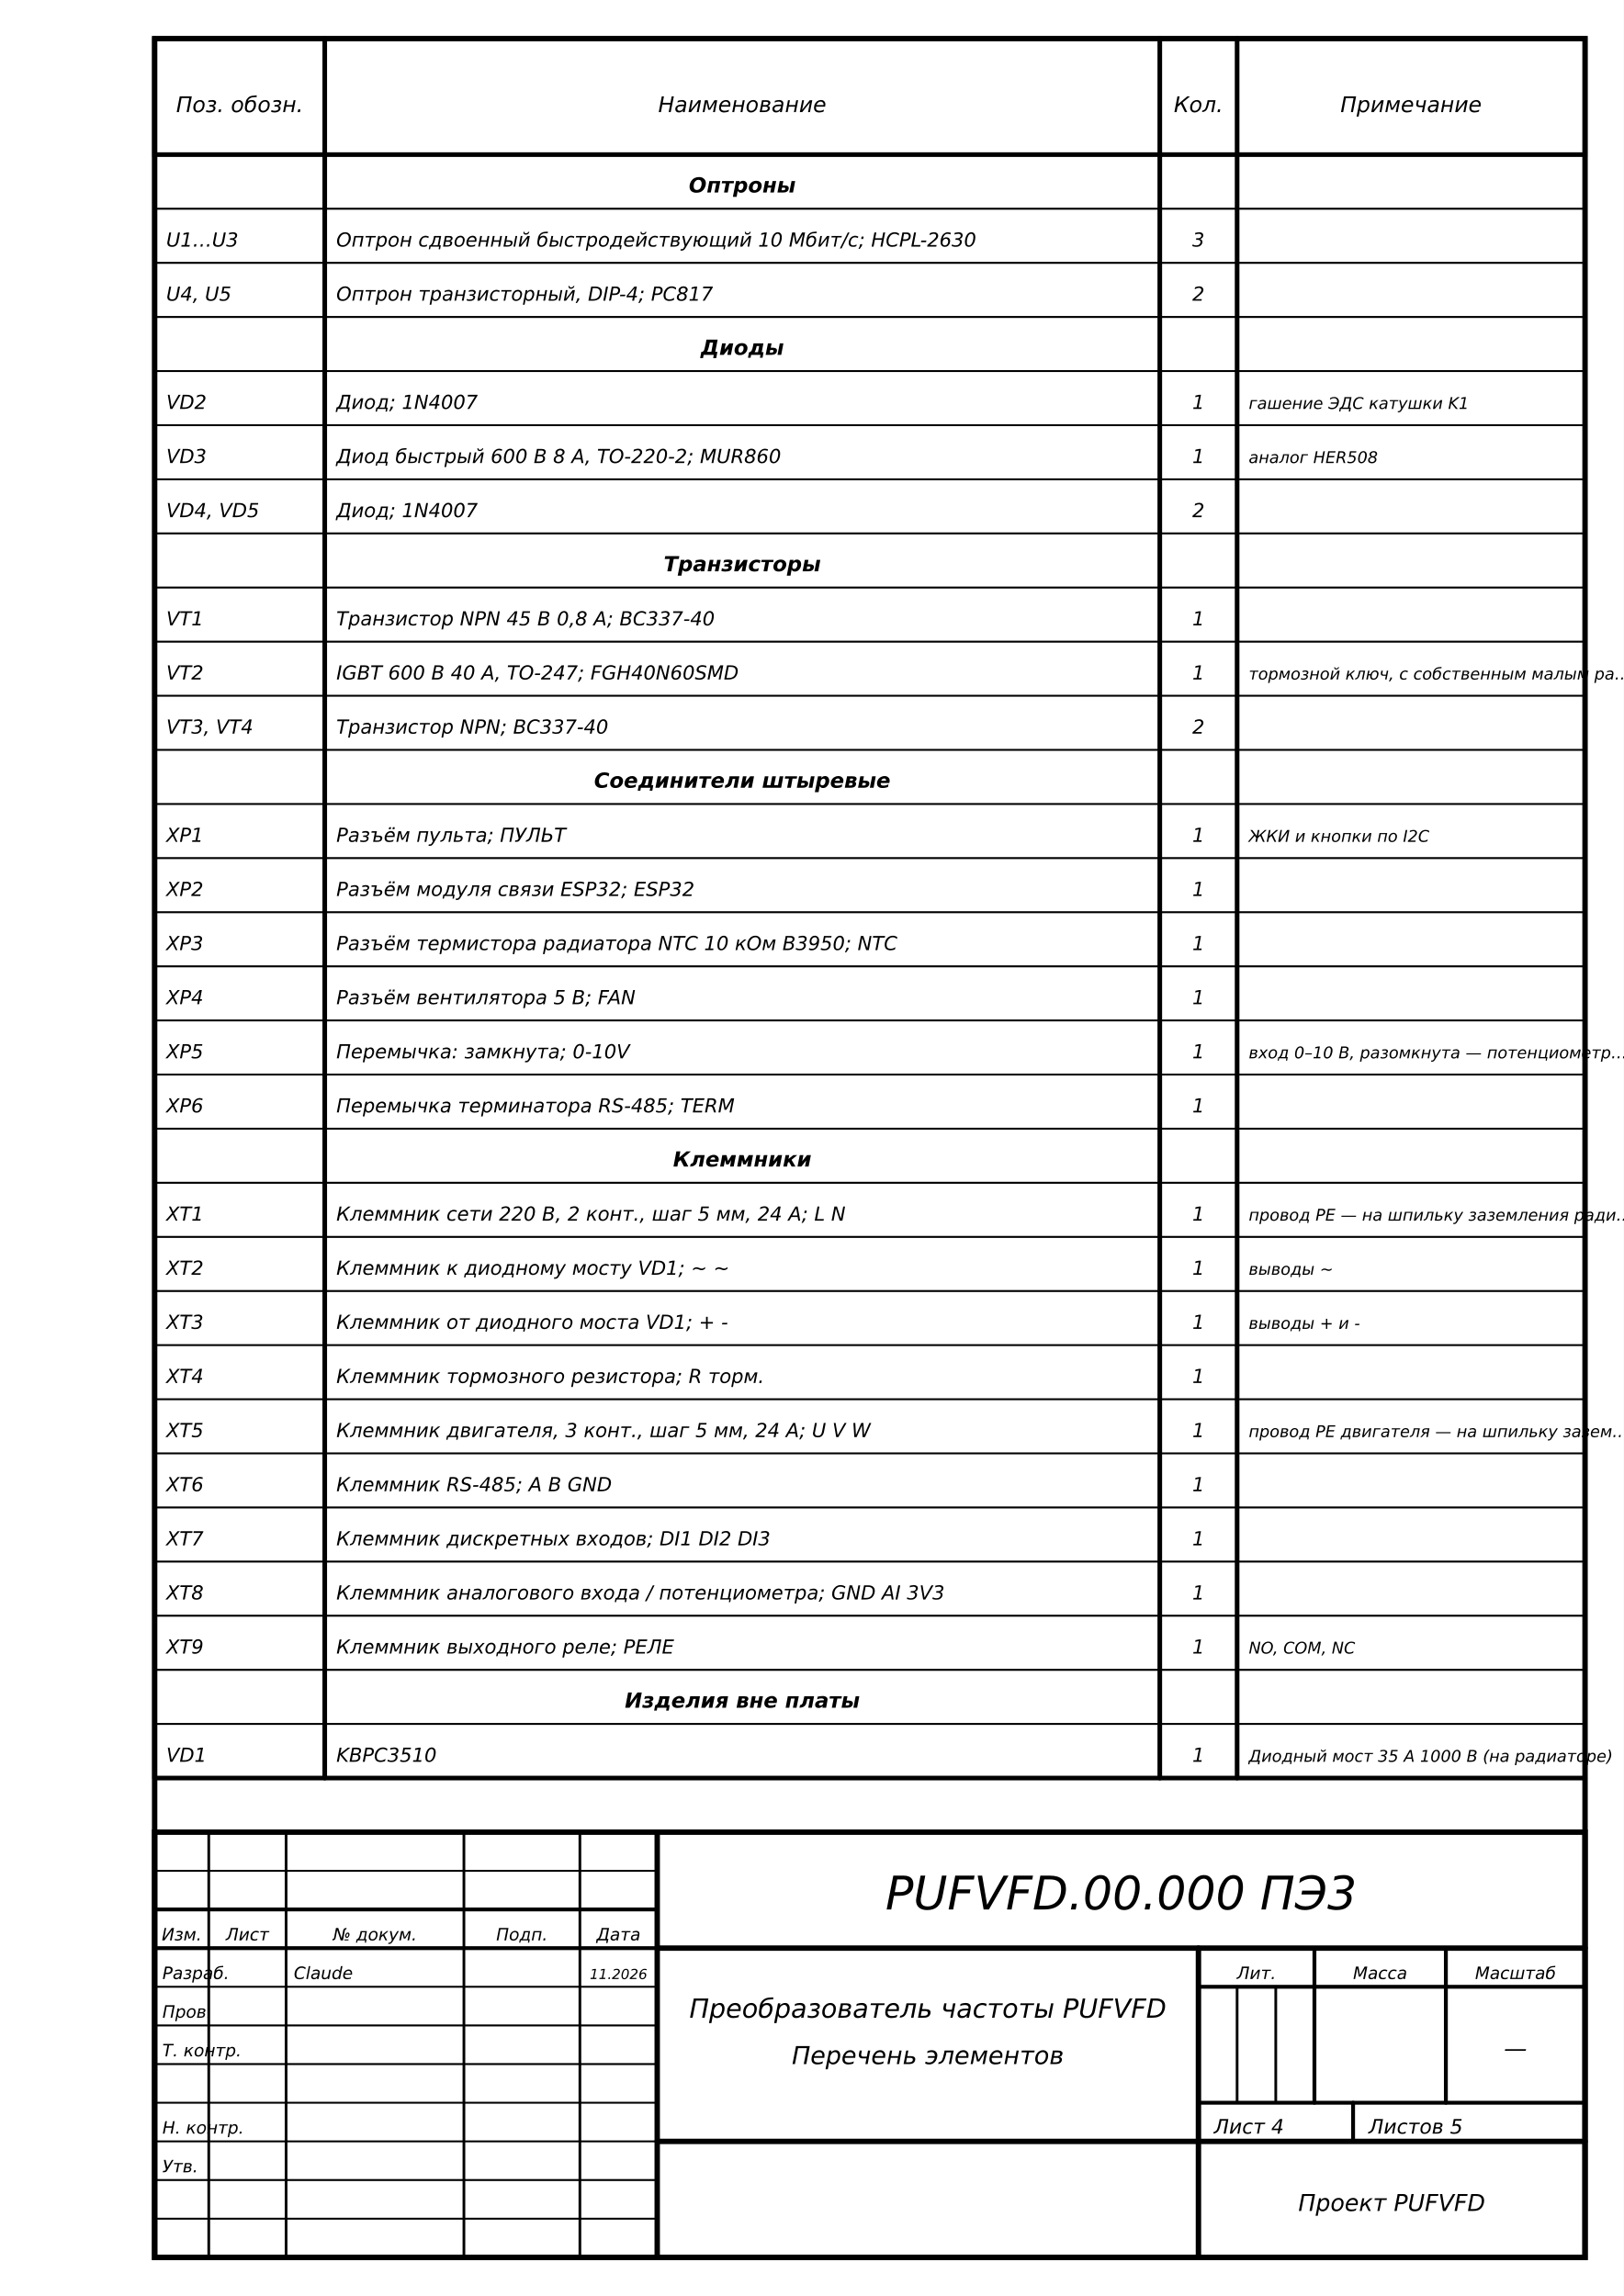
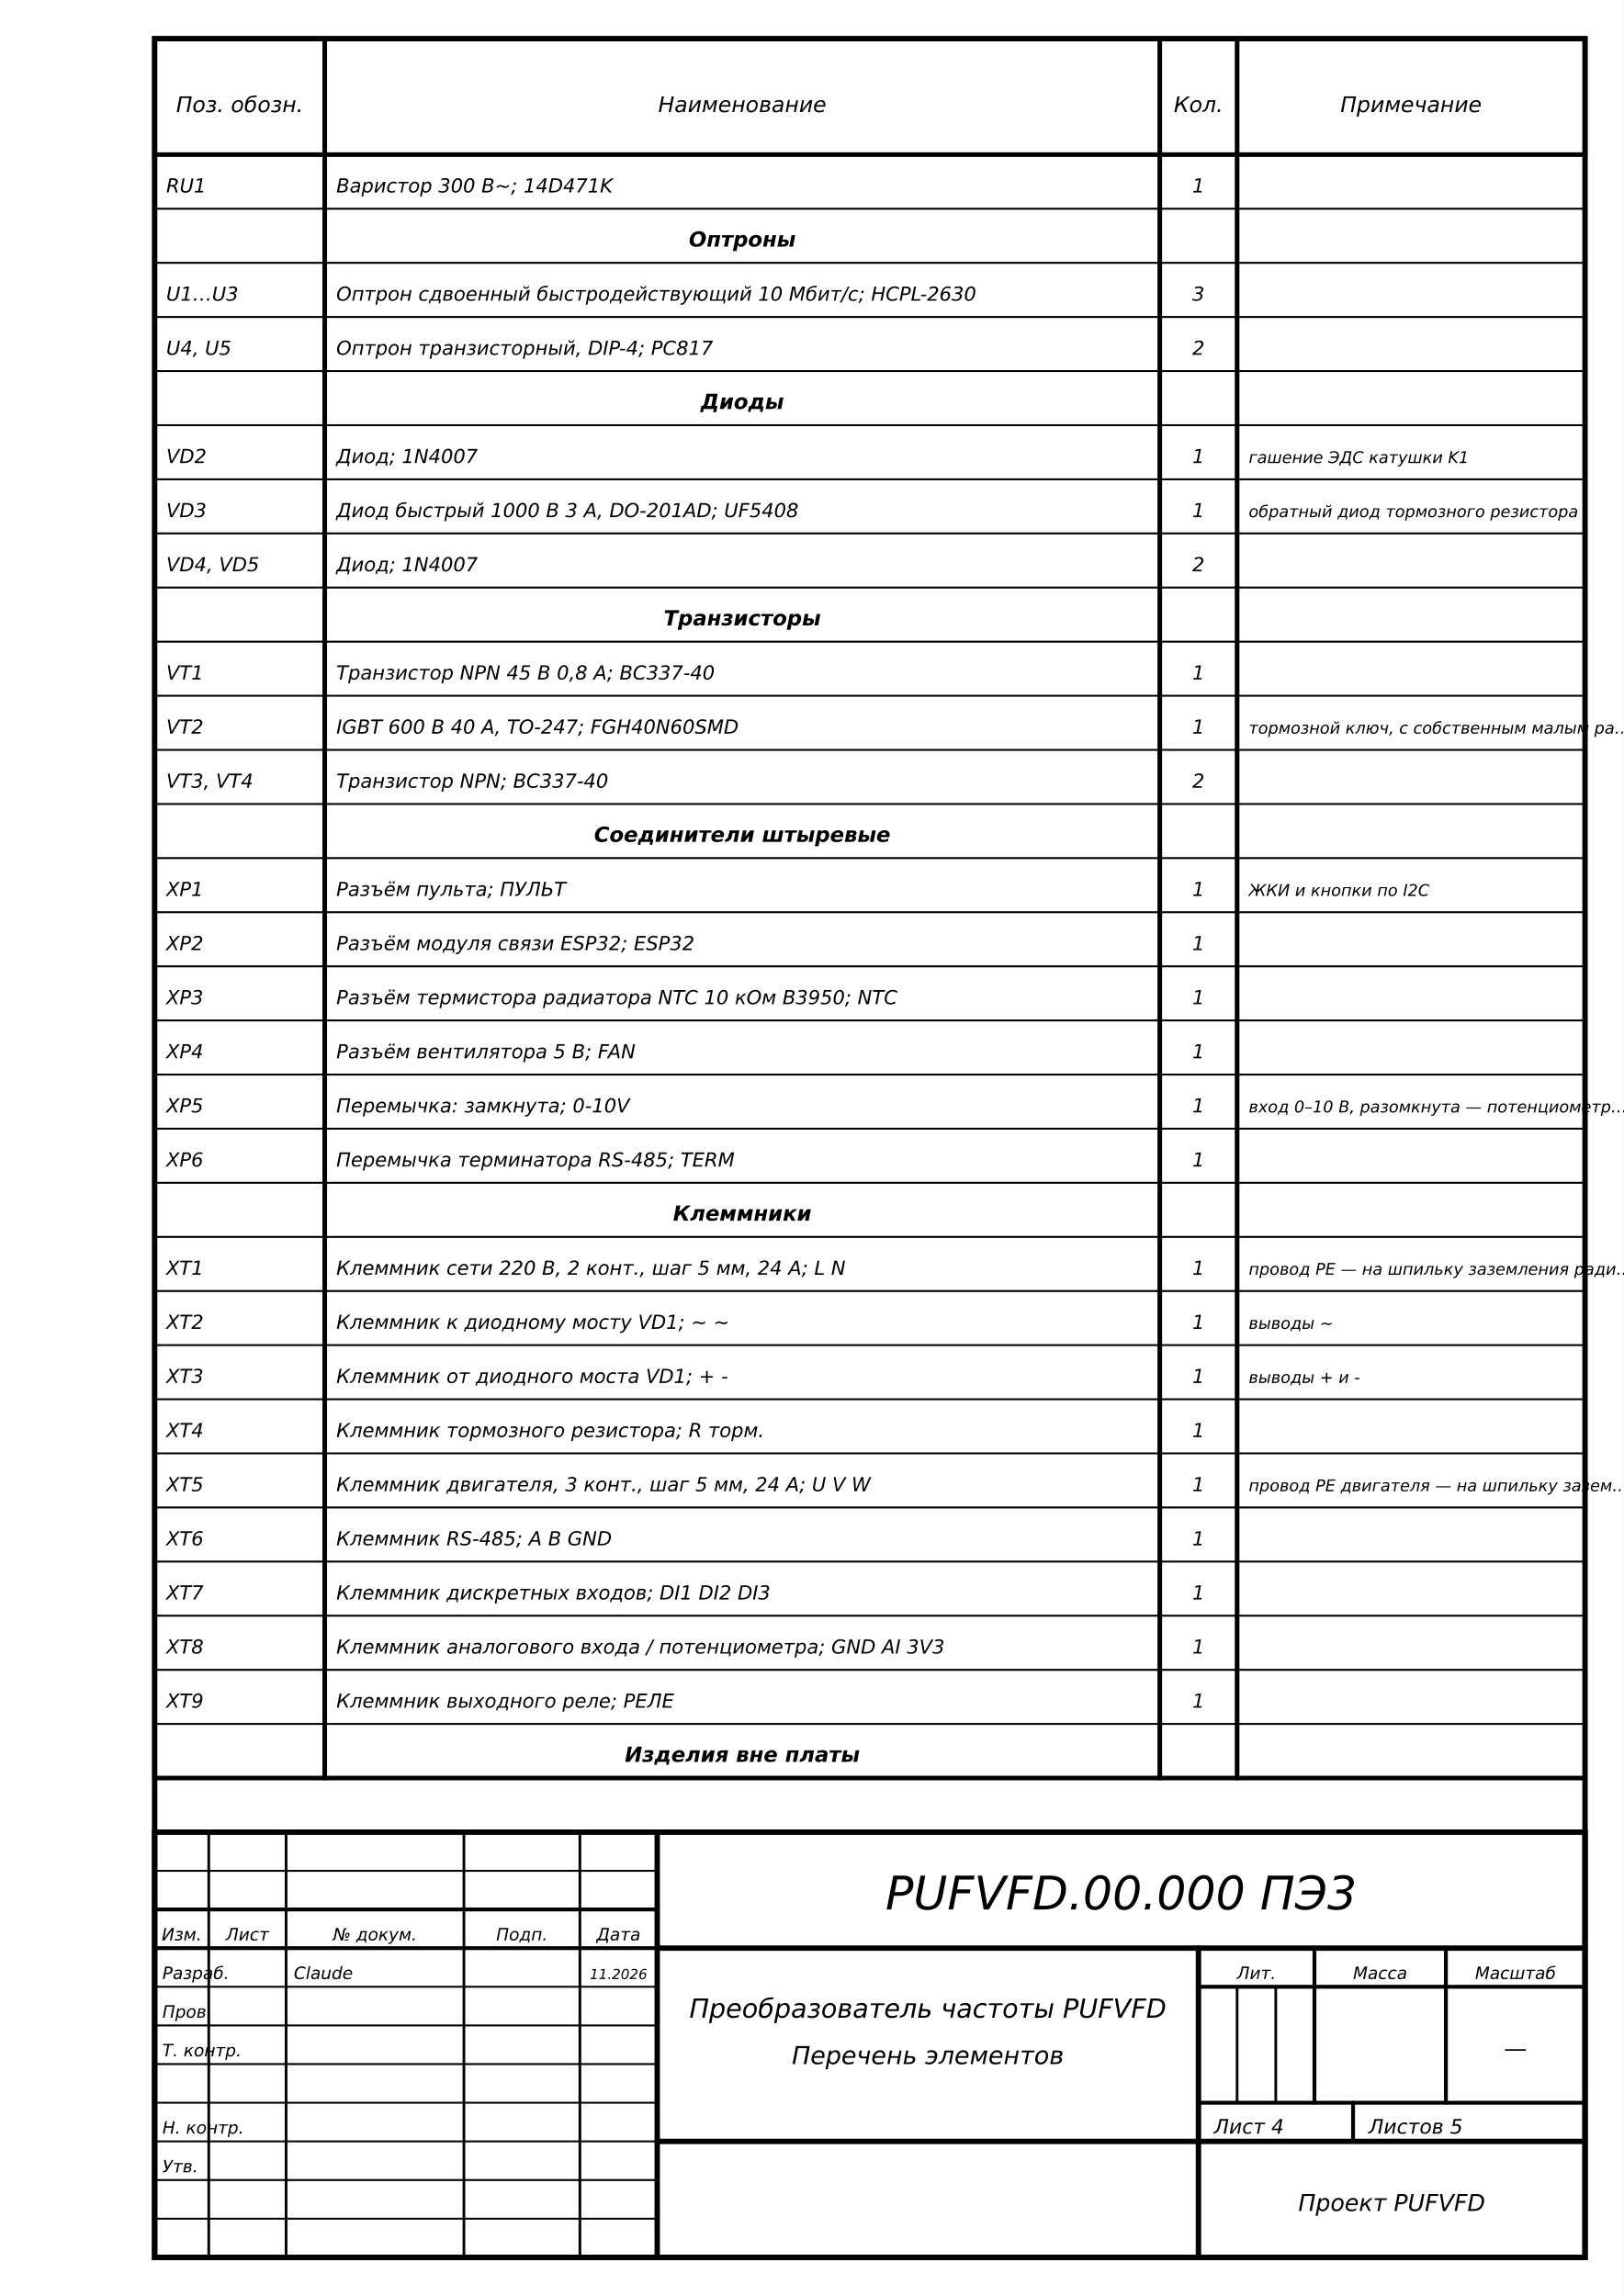
<svg xmlns="http://www.w3.org/2000/svg" viewBox="0 0 210.0 297.0" width="210.0mm" height="297.0mm">
  <rect width="210.0" height="297.0" fill="#fff" />
  <rect x="20.00" y="5.00" width="185.00" height="287.00" fill="none" stroke="#000" stroke-width="0.7" />
  <rect x="20.00" y="237.00" width="185.00" height="55.00" fill="none" stroke="#000" stroke-width="0.7" />
  <line x1="27.00" y1="237.00" x2="27.00" y2="292.00" stroke="#000" stroke-width="0.35" stroke-linecap="round" />
  <line x1="37.00" y1="237.00" x2="37.00" y2="292.00" stroke="#000" stroke-width="0.35" stroke-linecap="round" />
  <line x1="60.00" y1="237.00" x2="60.00" y2="292.00" stroke="#000" stroke-width="0.35" stroke-linecap="round" />
  <line x1="75.00" y1="237.00" x2="75.00" y2="292.00" stroke="#000" stroke-width="0.35" stroke-linecap="round" />
  <line x1="85.00" y1="237.00" x2="85.00" y2="292.00" stroke="#000" stroke-width="0.5" stroke-linecap="round" />
  <line x1="85.00" y1="237.00" x2="85.00" y2="292.00" stroke="#000" stroke-width="0.7" stroke-linecap="round" />
  <line x1="20.00" y1="242.00" x2="85.00" y2="242.00" stroke="#000" stroke-width="0.25" stroke-linecap="round" />
  <line x1="20.00" y1="247.00" x2="85.00" y2="247.00" stroke="#000" stroke-width="0.5" stroke-linecap="round" />
  <line x1="20.00" y1="252.00" x2="85.00" y2="252.00" stroke="#000" stroke-width="0.5" stroke-linecap="round" />
  <line x1="20.00" y1="257.00" x2="85.00" y2="257.00" stroke="#000" stroke-width="0.25" stroke-linecap="round" />
  <line x1="20.00" y1="262.00" x2="85.00" y2="262.00" stroke="#000" stroke-width="0.25" stroke-linecap="round" />
  <line x1="20.00" y1="267.00" x2="85.00" y2="267.00" stroke="#000" stroke-width="0.25" stroke-linecap="round" />
  <line x1="20.00" y1="272.00" x2="85.00" y2="272.00" stroke="#000" stroke-width="0.25" stroke-linecap="round" />
  <line x1="20.00" y1="277.00" x2="85.00" y2="277.00" stroke="#000" stroke-width="0.25" stroke-linecap="round" />
  <line x1="20.00" y1="282.00" x2="85.00" y2="282.00" stroke="#000" stroke-width="0.25" stroke-linecap="round" />
  <line x1="20.00" y1="287.00" x2="85.00" y2="287.00" stroke="#000" stroke-width="0.25" stroke-linecap="round" />
  <line x1="85.00" y1="252.00" x2="205.00" y2="252.00" stroke="#000" stroke-width="0.7" stroke-linecap="round" />
  <line x1="85.00" y1="277.00" x2="205.00" y2="277.00" stroke="#000" stroke-width="0.7" stroke-linecap="round" />
  <line x1="155.00" y1="252.00" x2="155.00" y2="292.00" stroke="#000" stroke-width="0.7" stroke-linecap="round" />
  <line x1="155.00" y1="257.00" x2="205.00" y2="257.00" stroke="#000" stroke-width="0.5" stroke-linecap="round" />
  <line x1="155.00" y1="272.00" x2="205.00" y2="272.00" stroke="#000" stroke-width="0.5" stroke-linecap="round" />
  <line x1="170.00" y1="252.00" x2="170.00" y2="272.00" stroke="#000" stroke-width="0.5" stroke-linecap="round" />
  <line x1="187.00" y1="252.00" x2="187.00" y2="272.00" stroke="#000" stroke-width="0.5" stroke-linecap="round" />
  <line x1="160.00" y1="257.00" x2="160.00" y2="272.00" stroke="#000" stroke-width="0.35" stroke-linecap="round" />
  <line x1="165.00" y1="257.00" x2="165.00" y2="272.00" stroke="#000" stroke-width="0.35" stroke-linecap="round" />
  <line x1="175.00" y1="272.00" x2="175.00" y2="277.00" stroke="#000" stroke-width="0.5" stroke-linecap="round" />
  <text x="23.50" y="251.00" font-size="2.2" text-anchor="middle" font-family="DejaVu Sans,Arial,sans-serif" font-style="italic">Изм.</text>
  <text x="32.00" y="251.00" font-size="2.2" text-anchor="middle" font-family="DejaVu Sans,Arial,sans-serif" font-style="italic">Лист</text>
  <text x="48.50" y="251.00" font-size="2.2" text-anchor="middle" font-family="DejaVu Sans,Arial,sans-serif" font-style="italic">№ докум.</text>
  <text x="67.50" y="251.00" font-size="2.2" text-anchor="middle" font-family="DejaVu Sans,Arial,sans-serif" font-style="italic">Подп.</text>
  <text x="80.00" y="251.00" font-size="2.2" text-anchor="middle" font-family="DejaVu Sans,Arial,sans-serif" font-style="italic">Дата</text>
  <text x="21.00" y="256.00" font-size="2.2" text-anchor="start" font-family="DejaVu Sans,Arial,sans-serif" font-style="italic">Разраб.</text>
  <text x="38.00" y="256.00" font-size="2.2" text-anchor="start" font-family="DejaVu Sans,Arial,sans-serif" font-style="italic">Claude</text>
  <text x="21.00" y="261.00" font-size="2.2" text-anchor="start" font-family="DejaVu Sans,Arial,sans-serif" font-style="italic">Пров.</text>
  <text x="38.00" y="261.00" font-size="2.2" text-anchor="start" font-family="DejaVu Sans,Arial,sans-serif" font-style="italic" />
  <text x="21.00" y="266.00" font-size="2.2" text-anchor="start" font-family="DejaVu Sans,Arial,sans-serif" font-style="italic">Т. контр.</text>
  <text x="38.00" y="266.00" font-size="2.2" text-anchor="start" font-family="DejaVu Sans,Arial,sans-serif" font-style="italic" />
  <text x="21.00" y="271.00" font-size="2.2" text-anchor="start" font-family="DejaVu Sans,Arial,sans-serif" font-style="italic" />
  <text x="38.00" y="271.00" font-size="2.2" text-anchor="start" font-family="DejaVu Sans,Arial,sans-serif" font-style="italic" />
  <text x="21.00" y="276.00" font-size="2.2" text-anchor="start" font-family="DejaVu Sans,Arial,sans-serif" font-style="italic">Н. контр.</text>
  <text x="38.00" y="276.00" font-size="2.2" text-anchor="start" font-family="DejaVu Sans,Arial,sans-serif" font-style="italic" />
  <text x="21.00" y="281.00" font-size="2.2" text-anchor="start" font-family="DejaVu Sans,Arial,sans-serif" font-style="italic">Утв.</text>
  <text x="38.00" y="281.00" font-size="2.2" text-anchor="start" font-family="DejaVu Sans,Arial,sans-serif" font-style="italic" />
  <text x="80.00" y="256.00" font-size="1.8" text-anchor="middle" font-family="DejaVu Sans,Arial,sans-serif" font-style="italic">11.2026</text>
  <text x="145.00" y="247.00" font-size="6" text-anchor="middle" font-family="DejaVu Sans,Arial,sans-serif" font-style="italic">PUFVFD.00.000 ПЭ3</text>
  <text x="120.00" y="261.00" font-size="3.4" text-anchor="middle" font-family="DejaVu Sans,Arial,sans-serif" font-style="italic">Преобразователь частоты PUFVFD</text>
  <text x="120.00" y="267.00" font-size="3.2" text-anchor="middle" font-family="DejaVu Sans,Arial,sans-serif" font-style="italic">Перечень элементов</text>
  <text x="162.50" y="256.00" font-size="2.2" text-anchor="middle" font-family="DejaVu Sans,Arial,sans-serif" font-style="italic">Лит.</text>
  <text x="178.50" y="256.00" font-size="2.2" text-anchor="middle" font-family="DejaVu Sans,Arial,sans-serif" font-style="italic">Масса</text>
  <text x="196.00" y="256.00" font-size="2.2" text-anchor="middle" font-family="DejaVu Sans,Arial,sans-serif" font-style="italic">Масштаб</text>
  <text x="196.00" y="266.00" font-size="3" text-anchor="middle" font-family="DejaVu Sans,Arial,sans-serif" font-style="italic">—</text>
  <text x="157.00" y="276.00" font-size="2.6" text-anchor="start" font-family="DejaVu Sans,Arial,sans-serif" font-style="italic">Лист 4</text>
  <text x="177.00" y="276.00" font-size="2.6" text-anchor="start" font-family="DejaVu Sans,Arial,sans-serif" font-style="italic">Листов 5</text>
  <text x="180.00" y="286.00" font-size="3" text-anchor="middle" font-family="DejaVu Sans,Arial,sans-serif" font-style="italic">Проект PUFVFD</text>
  <text x="25.00" y="12.00" font-size="4.2" text-anchor="start" font-family="DejaVu Sans,Arial,sans-serif" font-style="italic" font-weight="bold" />
  <rect x="20.00" y="5.00" width="185.00" height="15.00" fill="none" stroke="#000" stroke-width="0.6" />
  <line x1="20.00" y1="5.00" x2="20.00" y2="230.00" stroke="#000" stroke-width="0.6" stroke-linecap="round" />
  <text x="31.00" y="14.50" font-size="2.8" text-anchor="middle" font-family="DejaVu Sans,Arial,sans-serif" font-style="italic">Поз. обозн.</text>
  <line x1="42.00" y1="5.00" x2="42.00" y2="230.00" stroke="#000" stroke-width="0.6" stroke-linecap="round" />
  <text x="96.00" y="14.50" font-size="2.8" text-anchor="middle" font-family="DejaVu Sans,Arial,sans-serif" font-style="italic">Наименование</text>
  <line x1="150.00" y1="5.00" x2="150.00" y2="230.00" stroke="#000" stroke-width="0.6" stroke-linecap="round" />
  <text x="155.00" y="14.50" font-size="2.8" text-anchor="middle" font-family="DejaVu Sans,Arial,sans-serif" font-style="italic">Кол.</text>
  <line x1="160.00" y1="5.00" x2="160.00" y2="230.00" stroke="#000" stroke-width="0.6" stroke-linecap="round" />
  <text x="182.50" y="14.50" font-size="2.8" text-anchor="middle" font-family="DejaVu Sans,Arial,sans-serif" font-style="italic">Примечание</text>
  <line x1="20.00" y1="230.00" x2="205.00" y2="230.00" stroke="#000" stroke-width="0.6" stroke-linecap="round" />
  <line x1="20.00" y1="27.00" x2="205.00" y2="27.00" stroke="#000" stroke-width="0.25" stroke-linecap="round" />
-   <text x="21.50" y="24.90" font-size="2.5" text-anchor="start" font-family="DejaVu Sans,Arial,sans-serif" font-style="italic" />
-   <text x="96.00" y="24.90" font-size="2.7" text-anchor="middle" font-family="DejaVu Sans,Arial,sans-serif" font-style="italic" font-weight="bold">Оптроны</text>
-   <text x="155.00" y="24.90" font-size="2.5" text-anchor="middle" font-family="DejaVu Sans,Arial,sans-serif" font-style="italic" />
+   <text x="21.50" y="24.90" font-size="2.5" text-anchor="start" font-family="DejaVu Sans,Arial,sans-serif" font-style="italic">RU1</text>
+   <text x="43.50" y="24.90" font-size="2.5" text-anchor="start" font-family="DejaVu Sans,Arial,sans-serif" font-style="italic">Варистор 300 В~; 14D471K</text>
+   <text x="155.00" y="24.90" font-size="2.5" text-anchor="middle" font-family="DejaVu Sans,Arial,sans-serif" font-style="italic">1</text>
  <text x="161.50" y="24.90" font-size="2.1" text-anchor="start" font-family="DejaVu Sans,Arial,sans-serif" font-style="italic" />
  <line x1="20.00" y1="34.00" x2="205.00" y2="34.00" stroke="#000" stroke-width="0.25" stroke-linecap="round" />
-   <text x="21.50" y="31.90" font-size="2.5" text-anchor="start" font-family="DejaVu Sans,Arial,sans-serif" font-style="italic">U1…U3</text>
-   <text x="43.50" y="31.90" font-size="2.5" text-anchor="start" font-family="DejaVu Sans,Arial,sans-serif" font-style="italic">Оптрон сдвоенный быстродействующий 10 Мбит/с; HCPL-2630</text>
-   <text x="155.00" y="31.90" font-size="2.5" text-anchor="middle" font-family="DejaVu Sans,Arial,sans-serif" font-style="italic">3</text>
+   <text x="21.50" y="31.90" font-size="2.5" text-anchor="start" font-family="DejaVu Sans,Arial,sans-serif" font-style="italic" />
+   <text x="96.00" y="31.90" font-size="2.7" text-anchor="middle" font-family="DejaVu Sans,Arial,sans-serif" font-style="italic" font-weight="bold">Оптроны</text>
+   <text x="155.00" y="31.90" font-size="2.5" text-anchor="middle" font-family="DejaVu Sans,Arial,sans-serif" font-style="italic" />
  <text x="161.50" y="31.90" font-size="2.1" text-anchor="start" font-family="DejaVu Sans,Arial,sans-serif" font-style="italic" />
  <line x1="20.00" y1="41.00" x2="205.00" y2="41.00" stroke="#000" stroke-width="0.25" stroke-linecap="round" />
-   <text x="21.50" y="38.90" font-size="2.5" text-anchor="start" font-family="DejaVu Sans,Arial,sans-serif" font-style="italic">U4, U5</text>
-   <text x="43.50" y="38.90" font-size="2.5" text-anchor="start" font-family="DejaVu Sans,Arial,sans-serif" font-style="italic">Оптрон транзисторный, DIP-4; PC817</text>
-   <text x="155.00" y="38.90" font-size="2.5" text-anchor="middle" font-family="DejaVu Sans,Arial,sans-serif" font-style="italic">2</text>
+   <text x="21.50" y="38.90" font-size="2.5" text-anchor="start" font-family="DejaVu Sans,Arial,sans-serif" font-style="italic">U1…U3</text>
+   <text x="43.50" y="38.90" font-size="2.5" text-anchor="start" font-family="DejaVu Sans,Arial,sans-serif" font-style="italic">Оптрон сдвоенный быстродействующий 10 Мбит/с; HCPL-2630</text>
+   <text x="155.00" y="38.90" font-size="2.5" text-anchor="middle" font-family="DejaVu Sans,Arial,sans-serif" font-style="italic">3</text>
  <text x="161.50" y="38.90" font-size="2.1" text-anchor="start" font-family="DejaVu Sans,Arial,sans-serif" font-style="italic" />
  <line x1="20.00" y1="48.00" x2="205.00" y2="48.00" stroke="#000" stroke-width="0.25" stroke-linecap="round" />
-   <text x="21.50" y="45.90" font-size="2.5" text-anchor="start" font-family="DejaVu Sans,Arial,sans-serif" font-style="italic" />
-   <text x="96.00" y="45.90" font-size="2.7" text-anchor="middle" font-family="DejaVu Sans,Arial,sans-serif" font-style="italic" font-weight="bold">Диоды</text>
-   <text x="155.00" y="45.90" font-size="2.5" text-anchor="middle" font-family="DejaVu Sans,Arial,sans-serif" font-style="italic" />
+   <text x="21.50" y="45.90" font-size="2.5" text-anchor="start" font-family="DejaVu Sans,Arial,sans-serif" font-style="italic">U4, U5</text>
+   <text x="43.50" y="45.90" font-size="2.5" text-anchor="start" font-family="DejaVu Sans,Arial,sans-serif" font-style="italic">Оптрон транзисторный, DIP-4; PC817</text>
+   <text x="155.00" y="45.90" font-size="2.5" text-anchor="middle" font-family="DejaVu Sans,Arial,sans-serif" font-style="italic">2</text>
  <text x="161.50" y="45.90" font-size="2.1" text-anchor="start" font-family="DejaVu Sans,Arial,sans-serif" font-style="italic" />
  <line x1="20.00" y1="55.00" x2="205.00" y2="55.00" stroke="#000" stroke-width="0.25" stroke-linecap="round" />
-   <text x="21.50" y="52.90" font-size="2.5" text-anchor="start" font-family="DejaVu Sans,Arial,sans-serif" font-style="italic">VD2</text>
-   <text x="43.50" y="52.90" font-size="2.5" text-anchor="start" font-family="DejaVu Sans,Arial,sans-serif" font-style="italic">Диод; 1N4007</text>
-   <text x="155.00" y="52.90" font-size="2.5" text-anchor="middle" font-family="DejaVu Sans,Arial,sans-serif" font-style="italic">1</text>
-   <text x="161.50" y="52.90" font-size="2.1" text-anchor="start" font-family="DejaVu Sans,Arial,sans-serif" font-style="italic">гашение ЭДС катушки K1</text>
+   <text x="21.50" y="52.90" font-size="2.5" text-anchor="start" font-family="DejaVu Sans,Arial,sans-serif" font-style="italic" />
+   <text x="96.00" y="52.90" font-size="2.7" text-anchor="middle" font-family="DejaVu Sans,Arial,sans-serif" font-style="italic" font-weight="bold">Диоды</text>
+   <text x="155.00" y="52.90" font-size="2.5" text-anchor="middle" font-family="DejaVu Sans,Arial,sans-serif" font-style="italic" />
+   <text x="161.50" y="52.90" font-size="2.1" text-anchor="start" font-family="DejaVu Sans,Arial,sans-serif" font-style="italic" />
  <line x1="20.00" y1="62.00" x2="205.00" y2="62.00" stroke="#000" stroke-width="0.25" stroke-linecap="round" />
-   <text x="21.50" y="59.90" font-size="2.5" text-anchor="start" font-family="DejaVu Sans,Arial,sans-serif" font-style="italic">VD3</text>
-   <text x="43.50" y="59.90" font-size="2.5" text-anchor="start" font-family="DejaVu Sans,Arial,sans-serif" font-style="italic">Диод быстрый 600 В 8 А, TO-220-2; MUR860</text>
+   <text x="21.50" y="59.90" font-size="2.5" text-anchor="start" font-family="DejaVu Sans,Arial,sans-serif" font-style="italic">VD2</text>
+   <text x="43.50" y="59.90" font-size="2.5" text-anchor="start" font-family="DejaVu Sans,Arial,sans-serif" font-style="italic">Диод; 1N4007</text>
  <text x="155.00" y="59.90" font-size="2.5" text-anchor="middle" font-family="DejaVu Sans,Arial,sans-serif" font-style="italic">1</text>
-   <text x="161.50" y="59.90" font-size="2.1" text-anchor="start" font-family="DejaVu Sans,Arial,sans-serif" font-style="italic">аналог HER508</text>
+   <text x="161.50" y="59.90" font-size="2.1" text-anchor="start" font-family="DejaVu Sans,Arial,sans-serif" font-style="italic">гашение ЭДС катушки K1</text>
  <line x1="20.00" y1="69.00" x2="205.00" y2="69.00" stroke="#000" stroke-width="0.25" stroke-linecap="round" />
-   <text x="21.50" y="66.90" font-size="2.5" text-anchor="start" font-family="DejaVu Sans,Arial,sans-serif" font-style="italic">VD4, VD5</text>
-   <text x="43.50" y="66.90" font-size="2.5" text-anchor="start" font-family="DejaVu Sans,Arial,sans-serif" font-style="italic">Диод; 1N4007</text>
-   <text x="155.00" y="66.90" font-size="2.5" text-anchor="middle" font-family="DejaVu Sans,Arial,sans-serif" font-style="italic">2</text>
-   <text x="161.50" y="66.90" font-size="2.1" text-anchor="start" font-family="DejaVu Sans,Arial,sans-serif" font-style="italic" />
+   <text x="21.50" y="66.90" font-size="2.5" text-anchor="start" font-family="DejaVu Sans,Arial,sans-serif" font-style="italic">VD3</text>
+   <text x="43.50" y="66.90" font-size="2.5" text-anchor="start" font-family="DejaVu Sans,Arial,sans-serif" font-style="italic">Диод быстрый 1000 В 3 А, DO-201AD; UF5408</text>
+   <text x="155.00" y="66.90" font-size="2.5" text-anchor="middle" font-family="DejaVu Sans,Arial,sans-serif" font-style="italic">1</text>
+   <text x="161.50" y="66.90" font-size="2.1" text-anchor="start" font-family="DejaVu Sans,Arial,sans-serif" font-style="italic">обратный диод тормозного резистора</text>
  <line x1="20.00" y1="76.00" x2="205.00" y2="76.00" stroke="#000" stroke-width="0.25" stroke-linecap="round" />
-   <text x="21.50" y="73.90" font-size="2.5" text-anchor="start" font-family="DejaVu Sans,Arial,sans-serif" font-style="italic" />
-   <text x="96.00" y="73.90" font-size="2.7" text-anchor="middle" font-family="DejaVu Sans,Arial,sans-serif" font-style="italic" font-weight="bold">Транзисторы</text>
-   <text x="155.00" y="73.90" font-size="2.5" text-anchor="middle" font-family="DejaVu Sans,Arial,sans-serif" font-style="italic" />
+   <text x="21.50" y="73.90" font-size="2.5" text-anchor="start" font-family="DejaVu Sans,Arial,sans-serif" font-style="italic">VD4, VD5</text>
+   <text x="43.50" y="73.90" font-size="2.5" text-anchor="start" font-family="DejaVu Sans,Arial,sans-serif" font-style="italic">Диод; 1N4007</text>
+   <text x="155.00" y="73.90" font-size="2.5" text-anchor="middle" font-family="DejaVu Sans,Arial,sans-serif" font-style="italic">2</text>
  <text x="161.50" y="73.90" font-size="2.1" text-anchor="start" font-family="DejaVu Sans,Arial,sans-serif" font-style="italic" />
  <line x1="20.00" y1="83.00" x2="205.00" y2="83.00" stroke="#000" stroke-width="0.25" stroke-linecap="round" />
-   <text x="21.50" y="80.90" font-size="2.5" text-anchor="start" font-family="DejaVu Sans,Arial,sans-serif" font-style="italic">VT1</text>
-   <text x="43.50" y="80.90" font-size="2.5" text-anchor="start" font-family="DejaVu Sans,Arial,sans-serif" font-style="italic">Транзистор NPN 45 В 0,8 А; BC337-40</text>
-   <text x="155.00" y="80.90" font-size="2.5" text-anchor="middle" font-family="DejaVu Sans,Arial,sans-serif" font-style="italic">1</text>
+   <text x="21.50" y="80.90" font-size="2.5" text-anchor="start" font-family="DejaVu Sans,Arial,sans-serif" font-style="italic" />
+   <text x="96.00" y="80.90" font-size="2.7" text-anchor="middle" font-family="DejaVu Sans,Arial,sans-serif" font-style="italic" font-weight="bold">Транзисторы</text>
+   <text x="155.00" y="80.90" font-size="2.5" text-anchor="middle" font-family="DejaVu Sans,Arial,sans-serif" font-style="italic" />
  <text x="161.50" y="80.90" font-size="2.1" text-anchor="start" font-family="DejaVu Sans,Arial,sans-serif" font-style="italic" />
  <line x1="20.00" y1="90.00" x2="205.00" y2="90.00" stroke="#000" stroke-width="0.25" stroke-linecap="round" />
-   <text x="21.50" y="87.90" font-size="2.5" text-anchor="start" font-family="DejaVu Sans,Arial,sans-serif" font-style="italic">VT2</text>
-   <text x="43.50" y="87.90" font-size="2.5" text-anchor="start" font-family="DejaVu Sans,Arial,sans-serif" font-style="italic">IGBT 600 В 40 А, TO-247; FGH40N60SMD</text>
+   <text x="21.50" y="87.90" font-size="2.5" text-anchor="start" font-family="DejaVu Sans,Arial,sans-serif" font-style="italic">VT1</text>
+   <text x="43.50" y="87.90" font-size="2.5" text-anchor="start" font-family="DejaVu Sans,Arial,sans-serif" font-style="italic">Транзистор NPN 45 В 0,8 А; BC337-40</text>
  <text x="155.00" y="87.90" font-size="2.5" text-anchor="middle" font-family="DejaVu Sans,Arial,sans-serif" font-style="italic">1</text>
-   <text x="161.50" y="87.90" font-size="2.1" text-anchor="start" font-family="DejaVu Sans,Arial,sans-serif" font-style="italic">тормозной ключ, с собственным малым ра…</text>
+   <text x="161.50" y="87.90" font-size="2.1" text-anchor="start" font-family="DejaVu Sans,Arial,sans-serif" font-style="italic" />
  <line x1="20.00" y1="97.00" x2="205.00" y2="97.00" stroke="#000" stroke-width="0.25" stroke-linecap="round" />
-   <text x="21.50" y="94.90" font-size="2.5" text-anchor="start" font-family="DejaVu Sans,Arial,sans-serif" font-style="italic">VT3, VT4</text>
-   <text x="43.50" y="94.90" font-size="2.5" text-anchor="start" font-family="DejaVu Sans,Arial,sans-serif" font-style="italic">Транзистор NPN; BC337-40</text>
-   <text x="155.00" y="94.90" font-size="2.5" text-anchor="middle" font-family="DejaVu Sans,Arial,sans-serif" font-style="italic">2</text>
-   <text x="161.50" y="94.90" font-size="2.1" text-anchor="start" font-family="DejaVu Sans,Arial,sans-serif" font-style="italic" />
+   <text x="21.50" y="94.90" font-size="2.5" text-anchor="start" font-family="DejaVu Sans,Arial,sans-serif" font-style="italic">VT2</text>
+   <text x="43.50" y="94.90" font-size="2.5" text-anchor="start" font-family="DejaVu Sans,Arial,sans-serif" font-style="italic">IGBT 600 В 40 А, TO-247; FGH40N60SMD</text>
+   <text x="155.00" y="94.90" font-size="2.5" text-anchor="middle" font-family="DejaVu Sans,Arial,sans-serif" font-style="italic">1</text>
+   <text x="161.50" y="94.90" font-size="2.1" text-anchor="start" font-family="DejaVu Sans,Arial,sans-serif" font-style="italic">тормозной ключ, с собственным малым ра…</text>
  <line x1="20.00" y1="104.00" x2="205.00" y2="104.00" stroke="#000" stroke-width="0.25" stroke-linecap="round" />
-   <text x="21.50" y="101.90" font-size="2.5" text-anchor="start" font-family="DejaVu Sans,Arial,sans-serif" font-style="italic" />
-   <text x="96.00" y="101.90" font-size="2.7" text-anchor="middle" font-family="DejaVu Sans,Arial,sans-serif" font-style="italic" font-weight="bold">Соединители штыревые</text>
-   <text x="155.00" y="101.90" font-size="2.5" text-anchor="middle" font-family="DejaVu Sans,Arial,sans-serif" font-style="italic" />
+   <text x="21.50" y="101.90" font-size="2.5" text-anchor="start" font-family="DejaVu Sans,Arial,sans-serif" font-style="italic">VT3, VT4</text>
+   <text x="43.50" y="101.90" font-size="2.5" text-anchor="start" font-family="DejaVu Sans,Arial,sans-serif" font-style="italic">Транзистор NPN; BC337-40</text>
+   <text x="155.00" y="101.90" font-size="2.5" text-anchor="middle" font-family="DejaVu Sans,Arial,sans-serif" font-style="italic">2</text>
  <text x="161.50" y="101.90" font-size="2.1" text-anchor="start" font-family="DejaVu Sans,Arial,sans-serif" font-style="italic" />
  <line x1="20.00" y1="111.00" x2="205.00" y2="111.00" stroke="#000" stroke-width="0.25" stroke-linecap="round" />
-   <text x="21.50" y="108.90" font-size="2.5" text-anchor="start" font-family="DejaVu Sans,Arial,sans-serif" font-style="italic">XP1</text>
-   <text x="43.50" y="108.90" font-size="2.5" text-anchor="start" font-family="DejaVu Sans,Arial,sans-serif" font-style="italic">Разъём пульта; ПУЛЬТ</text>
-   <text x="155.00" y="108.90" font-size="2.5" text-anchor="middle" font-family="DejaVu Sans,Arial,sans-serif" font-style="italic">1</text>
-   <text x="161.50" y="108.90" font-size="2.1" text-anchor="start" font-family="DejaVu Sans,Arial,sans-serif" font-style="italic">ЖКИ и кнопки по I2C</text>
+   <text x="21.50" y="108.90" font-size="2.5" text-anchor="start" font-family="DejaVu Sans,Arial,sans-serif" font-style="italic" />
+   <text x="96.00" y="108.90" font-size="2.7" text-anchor="middle" font-family="DejaVu Sans,Arial,sans-serif" font-style="italic" font-weight="bold">Соединители штыревые</text>
+   <text x="155.00" y="108.90" font-size="2.5" text-anchor="middle" font-family="DejaVu Sans,Arial,sans-serif" font-style="italic" />
+   <text x="161.50" y="108.90" font-size="2.1" text-anchor="start" font-family="DejaVu Sans,Arial,sans-serif" font-style="italic" />
  <line x1="20.00" y1="118.00" x2="205.00" y2="118.00" stroke="#000" stroke-width="0.25" stroke-linecap="round" />
-   <text x="21.50" y="115.90" font-size="2.5" text-anchor="start" font-family="DejaVu Sans,Arial,sans-serif" font-style="italic">XP2</text>
-   <text x="43.50" y="115.90" font-size="2.5" text-anchor="start" font-family="DejaVu Sans,Arial,sans-serif" font-style="italic">Разъём модуля связи ESP32; ESP32</text>
+   <text x="21.50" y="115.90" font-size="2.5" text-anchor="start" font-family="DejaVu Sans,Arial,sans-serif" font-style="italic">XP1</text>
+   <text x="43.50" y="115.90" font-size="2.5" text-anchor="start" font-family="DejaVu Sans,Arial,sans-serif" font-style="italic">Разъём пульта; ПУЛЬТ</text>
  <text x="155.00" y="115.90" font-size="2.5" text-anchor="middle" font-family="DejaVu Sans,Arial,sans-serif" font-style="italic">1</text>
-   <text x="161.50" y="115.90" font-size="2.1" text-anchor="start" font-family="DejaVu Sans,Arial,sans-serif" font-style="italic" />
+   <text x="161.50" y="115.90" font-size="2.1" text-anchor="start" font-family="DejaVu Sans,Arial,sans-serif" font-style="italic">ЖКИ и кнопки по I2C</text>
  <line x1="20.00" y1="125.00" x2="205.00" y2="125.00" stroke="#000" stroke-width="0.25" stroke-linecap="round" />
-   <text x="21.50" y="122.90" font-size="2.5" text-anchor="start" font-family="DejaVu Sans,Arial,sans-serif" font-style="italic">XP3</text>
-   <text x="43.50" y="122.90" font-size="2.5" text-anchor="start" font-family="DejaVu Sans,Arial,sans-serif" font-style="italic">Разъём термистора радиатора NTC 10 кОм B3950; NTC</text>
+   <text x="21.50" y="122.90" font-size="2.5" text-anchor="start" font-family="DejaVu Sans,Arial,sans-serif" font-style="italic">XP2</text>
+   <text x="43.50" y="122.90" font-size="2.5" text-anchor="start" font-family="DejaVu Sans,Arial,sans-serif" font-style="italic">Разъём модуля связи ESP32; ESP32</text>
  <text x="155.00" y="122.90" font-size="2.5" text-anchor="middle" font-family="DejaVu Sans,Arial,sans-serif" font-style="italic">1</text>
  <text x="161.50" y="122.90" font-size="2.1" text-anchor="start" font-family="DejaVu Sans,Arial,sans-serif" font-style="italic" />
  <line x1="20.00" y1="132.00" x2="205.00" y2="132.00" stroke="#000" stroke-width="0.25" stroke-linecap="round" />
-   <text x="21.50" y="129.90" font-size="2.5" text-anchor="start" font-family="DejaVu Sans,Arial,sans-serif" font-style="italic">XP4</text>
-   <text x="43.50" y="129.90" font-size="2.5" text-anchor="start" font-family="DejaVu Sans,Arial,sans-serif" font-style="italic">Разъём вентилятора 5 В; FAN</text>
+   <text x="21.50" y="129.90" font-size="2.5" text-anchor="start" font-family="DejaVu Sans,Arial,sans-serif" font-style="italic">XP3</text>
+   <text x="43.50" y="129.90" font-size="2.5" text-anchor="start" font-family="DejaVu Sans,Arial,sans-serif" font-style="italic">Разъём термистора радиатора NTC 10 кОм B3950; NTC</text>
  <text x="155.00" y="129.90" font-size="2.5" text-anchor="middle" font-family="DejaVu Sans,Arial,sans-serif" font-style="italic">1</text>
  <text x="161.50" y="129.90" font-size="2.1" text-anchor="start" font-family="DejaVu Sans,Arial,sans-serif" font-style="italic" />
  <line x1="20.00" y1="139.00" x2="205.00" y2="139.00" stroke="#000" stroke-width="0.25" stroke-linecap="round" />
-   <text x="21.50" y="136.90" font-size="2.5" text-anchor="start" font-family="DejaVu Sans,Arial,sans-serif" font-style="italic">XP5</text>
-   <text x="43.50" y="136.90" font-size="2.5" text-anchor="start" font-family="DejaVu Sans,Arial,sans-serif" font-style="italic">Перемычка: замкнута; 0-10V</text>
+   <text x="21.50" y="136.90" font-size="2.5" text-anchor="start" font-family="DejaVu Sans,Arial,sans-serif" font-style="italic">XP4</text>
+   <text x="43.50" y="136.90" font-size="2.5" text-anchor="start" font-family="DejaVu Sans,Arial,sans-serif" font-style="italic">Разъём вентилятора 5 В; FAN</text>
  <text x="155.00" y="136.90" font-size="2.5" text-anchor="middle" font-family="DejaVu Sans,Arial,sans-serif" font-style="italic">1</text>
-   <text x="161.50" y="136.90" font-size="2.1" text-anchor="start" font-family="DejaVu Sans,Arial,sans-serif" font-style="italic">вход 0–10 В, разомкнута — потенциометр…</text>
+   <text x="161.50" y="136.90" font-size="2.1" text-anchor="start" font-family="DejaVu Sans,Arial,sans-serif" font-style="italic" />
  <line x1="20.00" y1="146.00" x2="205.00" y2="146.00" stroke="#000" stroke-width="0.25" stroke-linecap="round" />
-   <text x="21.50" y="143.90" font-size="2.5" text-anchor="start" font-family="DejaVu Sans,Arial,sans-serif" font-style="italic">XP6</text>
-   <text x="43.50" y="143.90" font-size="2.5" text-anchor="start" font-family="DejaVu Sans,Arial,sans-serif" font-style="italic">Перемычка терминатора RS-485; TERM</text>
+   <text x="21.50" y="143.90" font-size="2.5" text-anchor="start" font-family="DejaVu Sans,Arial,sans-serif" font-style="italic">XP5</text>
+   <text x="43.50" y="143.90" font-size="2.5" text-anchor="start" font-family="DejaVu Sans,Arial,sans-serif" font-style="italic">Перемычка: замкнута; 0-10V</text>
  <text x="155.00" y="143.90" font-size="2.5" text-anchor="middle" font-family="DejaVu Sans,Arial,sans-serif" font-style="italic">1</text>
-   <text x="161.50" y="143.90" font-size="2.1" text-anchor="start" font-family="DejaVu Sans,Arial,sans-serif" font-style="italic" />
+   <text x="161.50" y="143.90" font-size="2.1" text-anchor="start" font-family="DejaVu Sans,Arial,sans-serif" font-style="italic">вход 0–10 В, разомкнута — потенциометр…</text>
  <line x1="20.00" y1="153.00" x2="205.00" y2="153.00" stroke="#000" stroke-width="0.25" stroke-linecap="round" />
-   <text x="21.50" y="150.90" font-size="2.5" text-anchor="start" font-family="DejaVu Sans,Arial,sans-serif" font-style="italic" />
-   <text x="96.00" y="150.90" font-size="2.7" text-anchor="middle" font-family="DejaVu Sans,Arial,sans-serif" font-style="italic" font-weight="bold">Клеммники</text>
-   <text x="155.00" y="150.90" font-size="2.5" text-anchor="middle" font-family="DejaVu Sans,Arial,sans-serif" font-style="italic" />
+   <text x="21.50" y="150.90" font-size="2.5" text-anchor="start" font-family="DejaVu Sans,Arial,sans-serif" font-style="italic">XP6</text>
+   <text x="43.50" y="150.90" font-size="2.5" text-anchor="start" font-family="DejaVu Sans,Arial,sans-serif" font-style="italic">Перемычка терминатора RS-485; TERM</text>
+   <text x="155.00" y="150.90" font-size="2.5" text-anchor="middle" font-family="DejaVu Sans,Arial,sans-serif" font-style="italic">1</text>
  <text x="161.50" y="150.90" font-size="2.1" text-anchor="start" font-family="DejaVu Sans,Arial,sans-serif" font-style="italic" />
  <line x1="20.00" y1="160.00" x2="205.00" y2="160.00" stroke="#000" stroke-width="0.25" stroke-linecap="round" />
-   <text x="21.50" y="157.90" font-size="2.5" text-anchor="start" font-family="DejaVu Sans,Arial,sans-serif" font-style="italic">XT1</text>
-   <text x="43.50" y="157.90" font-size="2.5" text-anchor="start" font-family="DejaVu Sans,Arial,sans-serif" font-style="italic">Клеммник сети 220 В, 2 конт., шаг 5 мм, 24 А; L N</text>
-   <text x="155.00" y="157.90" font-size="2.5" text-anchor="middle" font-family="DejaVu Sans,Arial,sans-serif" font-style="italic">1</text>
-   <text x="161.50" y="157.90" font-size="2.1" text-anchor="start" font-family="DejaVu Sans,Arial,sans-serif" font-style="italic">провод PE — на шпильку заземления ради…</text>
+   <text x="21.50" y="157.90" font-size="2.5" text-anchor="start" font-family="DejaVu Sans,Arial,sans-serif" font-style="italic" />
+   <text x="96.00" y="157.90" font-size="2.7" text-anchor="middle" font-family="DejaVu Sans,Arial,sans-serif" font-style="italic" font-weight="bold">Клеммники</text>
+   <text x="155.00" y="157.90" font-size="2.5" text-anchor="middle" font-family="DejaVu Sans,Arial,sans-serif" font-style="italic" />
+   <text x="161.50" y="157.90" font-size="2.1" text-anchor="start" font-family="DejaVu Sans,Arial,sans-serif" font-style="italic" />
  <line x1="20.00" y1="167.00" x2="205.00" y2="167.00" stroke="#000" stroke-width="0.25" stroke-linecap="round" />
-   <text x="21.50" y="164.90" font-size="2.5" text-anchor="start" font-family="DejaVu Sans,Arial,sans-serif" font-style="italic">XT2</text>
-   <text x="43.50" y="164.90" font-size="2.5" text-anchor="start" font-family="DejaVu Sans,Arial,sans-serif" font-style="italic">Клеммник к диодному мосту VD1; ~ ~</text>
+   <text x="21.50" y="164.90" font-size="2.5" text-anchor="start" font-family="DejaVu Sans,Arial,sans-serif" font-style="italic">XT1</text>
+   <text x="43.50" y="164.90" font-size="2.5" text-anchor="start" font-family="DejaVu Sans,Arial,sans-serif" font-style="italic">Клеммник сети 220 В, 2 конт., шаг 5 мм, 24 А; L N</text>
  <text x="155.00" y="164.90" font-size="2.5" text-anchor="middle" font-family="DejaVu Sans,Arial,sans-serif" font-style="italic">1</text>
-   <text x="161.50" y="164.90" font-size="2.1" text-anchor="start" font-family="DejaVu Sans,Arial,sans-serif" font-style="italic">выводы ~</text>
+   <text x="161.50" y="164.90" font-size="2.1" text-anchor="start" font-family="DejaVu Sans,Arial,sans-serif" font-style="italic">провод PE — на шпильку заземления ради…</text>
  <line x1="20.00" y1="174.00" x2="205.00" y2="174.00" stroke="#000" stroke-width="0.25" stroke-linecap="round" />
-   <text x="21.50" y="171.90" font-size="2.5" text-anchor="start" font-family="DejaVu Sans,Arial,sans-serif" font-style="italic">XT3</text>
-   <text x="43.50" y="171.90" font-size="2.5" text-anchor="start" font-family="DejaVu Sans,Arial,sans-serif" font-style="italic">Клеммник от диодного моста VD1; + -</text>
+   <text x="21.50" y="171.90" font-size="2.5" text-anchor="start" font-family="DejaVu Sans,Arial,sans-serif" font-style="italic">XT2</text>
+   <text x="43.50" y="171.90" font-size="2.5" text-anchor="start" font-family="DejaVu Sans,Arial,sans-serif" font-style="italic">Клеммник к диодному мосту VD1; ~ ~</text>
  <text x="155.00" y="171.90" font-size="2.5" text-anchor="middle" font-family="DejaVu Sans,Arial,sans-serif" font-style="italic">1</text>
-   <text x="161.50" y="171.90" font-size="2.1" text-anchor="start" font-family="DejaVu Sans,Arial,sans-serif" font-style="italic">выводы + и -</text>
+   <text x="161.50" y="171.90" font-size="2.1" text-anchor="start" font-family="DejaVu Sans,Arial,sans-serif" font-style="italic">выводы ~</text>
  <line x1="20.00" y1="181.00" x2="205.00" y2="181.00" stroke="#000" stroke-width="0.25" stroke-linecap="round" />
-   <text x="21.50" y="178.90" font-size="2.5" text-anchor="start" font-family="DejaVu Sans,Arial,sans-serif" font-style="italic">XT4</text>
-   <text x="43.50" y="178.90" font-size="2.5" text-anchor="start" font-family="DejaVu Sans,Arial,sans-serif" font-style="italic">Клеммник тормозного резистора; R торм.</text>
+   <text x="21.50" y="178.90" font-size="2.5" text-anchor="start" font-family="DejaVu Sans,Arial,sans-serif" font-style="italic">XT3</text>
+   <text x="43.50" y="178.90" font-size="2.5" text-anchor="start" font-family="DejaVu Sans,Arial,sans-serif" font-style="italic">Клеммник от диодного моста VD1; + -</text>
  <text x="155.00" y="178.90" font-size="2.5" text-anchor="middle" font-family="DejaVu Sans,Arial,sans-serif" font-style="italic">1</text>
-   <text x="161.50" y="178.90" font-size="2.1" text-anchor="start" font-family="DejaVu Sans,Arial,sans-serif" font-style="italic" />
+   <text x="161.50" y="178.90" font-size="2.1" text-anchor="start" font-family="DejaVu Sans,Arial,sans-serif" font-style="italic">выводы + и -</text>
  <line x1="20.00" y1="188.00" x2="205.00" y2="188.00" stroke="#000" stroke-width="0.25" stroke-linecap="round" />
-   <text x="21.50" y="185.90" font-size="2.5" text-anchor="start" font-family="DejaVu Sans,Arial,sans-serif" font-style="italic">XT5</text>
-   <text x="43.50" y="185.90" font-size="2.5" text-anchor="start" font-family="DejaVu Sans,Arial,sans-serif" font-style="italic">Клеммник двигателя, 3 конт., шаг 5 мм, 24 А; U V W</text>
+   <text x="21.50" y="185.90" font-size="2.5" text-anchor="start" font-family="DejaVu Sans,Arial,sans-serif" font-style="italic">XT4</text>
+   <text x="43.50" y="185.90" font-size="2.5" text-anchor="start" font-family="DejaVu Sans,Arial,sans-serif" font-style="italic">Клеммник тормозного резистора; R торм.</text>
  <text x="155.00" y="185.90" font-size="2.5" text-anchor="middle" font-family="DejaVu Sans,Arial,sans-serif" font-style="italic">1</text>
-   <text x="161.50" y="185.90" font-size="2.1" text-anchor="start" font-family="DejaVu Sans,Arial,sans-serif" font-style="italic">провод PE двигателя — на шпильку зазем…</text>
+   <text x="161.50" y="185.90" font-size="2.1" text-anchor="start" font-family="DejaVu Sans,Arial,sans-serif" font-style="italic" />
  <line x1="20.00" y1="195.00" x2="205.00" y2="195.00" stroke="#000" stroke-width="0.25" stroke-linecap="round" />
-   <text x="21.50" y="192.90" font-size="2.5" text-anchor="start" font-family="DejaVu Sans,Arial,sans-serif" font-style="italic">XT6</text>
-   <text x="43.50" y="192.90" font-size="2.5" text-anchor="start" font-family="DejaVu Sans,Arial,sans-serif" font-style="italic">Клеммник RS-485; A B GND</text>
+   <text x="21.50" y="192.90" font-size="2.5" text-anchor="start" font-family="DejaVu Sans,Arial,sans-serif" font-style="italic">XT5</text>
+   <text x="43.50" y="192.90" font-size="2.5" text-anchor="start" font-family="DejaVu Sans,Arial,sans-serif" font-style="italic">Клеммник двигателя, 3 конт., шаг 5 мм, 24 А; U V W</text>
  <text x="155.00" y="192.90" font-size="2.5" text-anchor="middle" font-family="DejaVu Sans,Arial,sans-serif" font-style="italic">1</text>
-   <text x="161.50" y="192.90" font-size="2.1" text-anchor="start" font-family="DejaVu Sans,Arial,sans-serif" font-style="italic" />
+   <text x="161.50" y="192.90" font-size="2.1" text-anchor="start" font-family="DejaVu Sans,Arial,sans-serif" font-style="italic">провод PE двигателя — на шпильку зазем…</text>
  <line x1="20.00" y1="202.00" x2="205.00" y2="202.00" stroke="#000" stroke-width="0.25" stroke-linecap="round" />
-   <text x="21.50" y="199.90" font-size="2.5" text-anchor="start" font-family="DejaVu Sans,Arial,sans-serif" font-style="italic">XT7</text>
-   <text x="43.50" y="199.90" font-size="2.5" text-anchor="start" font-family="DejaVu Sans,Arial,sans-serif" font-style="italic">Клеммник дискретных входов; DI1 DI2 DI3</text>
+   <text x="21.50" y="199.90" font-size="2.5" text-anchor="start" font-family="DejaVu Sans,Arial,sans-serif" font-style="italic">XT6</text>
+   <text x="43.50" y="199.90" font-size="2.5" text-anchor="start" font-family="DejaVu Sans,Arial,sans-serif" font-style="italic">Клеммник RS-485; A B GND</text>
  <text x="155.00" y="199.90" font-size="2.5" text-anchor="middle" font-family="DejaVu Sans,Arial,sans-serif" font-style="italic">1</text>
  <text x="161.50" y="199.90" font-size="2.1" text-anchor="start" font-family="DejaVu Sans,Arial,sans-serif" font-style="italic" />
  <line x1="20.00" y1="209.00" x2="205.00" y2="209.00" stroke="#000" stroke-width="0.25" stroke-linecap="round" />
-   <text x="21.50" y="206.90" font-size="2.5" text-anchor="start" font-family="DejaVu Sans,Arial,sans-serif" font-style="italic">XT8</text>
-   <text x="43.50" y="206.90" font-size="2.5" text-anchor="start" font-family="DejaVu Sans,Arial,sans-serif" font-style="italic">Клеммник аналогового входа / потенциометра; GND AI 3V3</text>
+   <text x="21.50" y="206.90" font-size="2.5" text-anchor="start" font-family="DejaVu Sans,Arial,sans-serif" font-style="italic">XT7</text>
+   <text x="43.50" y="206.90" font-size="2.5" text-anchor="start" font-family="DejaVu Sans,Arial,sans-serif" font-style="italic">Клеммник дискретных входов; DI1 DI2 DI3</text>
  <text x="155.00" y="206.90" font-size="2.5" text-anchor="middle" font-family="DejaVu Sans,Arial,sans-serif" font-style="italic">1</text>
  <text x="161.50" y="206.90" font-size="2.1" text-anchor="start" font-family="DejaVu Sans,Arial,sans-serif" font-style="italic" />
  <line x1="20.00" y1="216.00" x2="205.00" y2="216.00" stroke="#000" stroke-width="0.25" stroke-linecap="round" />
-   <text x="21.50" y="213.90" font-size="2.5" text-anchor="start" font-family="DejaVu Sans,Arial,sans-serif" font-style="italic">XT9</text>
-   <text x="43.50" y="213.90" font-size="2.5" text-anchor="start" font-family="DejaVu Sans,Arial,sans-serif" font-style="italic">Клеммник выходного реле; РЕЛЕ</text>
+   <text x="21.50" y="213.90" font-size="2.5" text-anchor="start" font-family="DejaVu Sans,Arial,sans-serif" font-style="italic">XT8</text>
+   <text x="43.50" y="213.90" font-size="2.5" text-anchor="start" font-family="DejaVu Sans,Arial,sans-serif" font-style="italic">Клеммник аналогового входа / потенциометра; GND AI 3V3</text>
  <text x="155.00" y="213.90" font-size="2.5" text-anchor="middle" font-family="DejaVu Sans,Arial,sans-serif" font-style="italic">1</text>
-   <text x="161.50" y="213.90" font-size="2.1" text-anchor="start" font-family="DejaVu Sans,Arial,sans-serif" font-style="italic">NO, COM, NC</text>
+   <text x="161.50" y="213.90" font-size="2.1" text-anchor="start" font-family="DejaVu Sans,Arial,sans-serif" font-style="italic" />
  <line x1="20.00" y1="223.00" x2="205.00" y2="223.00" stroke="#000" stroke-width="0.25" stroke-linecap="round" />
-   <text x="21.50" y="220.90" font-size="2.5" text-anchor="start" font-family="DejaVu Sans,Arial,sans-serif" font-style="italic" />
-   <text x="96.00" y="220.90" font-size="2.7" text-anchor="middle" font-family="DejaVu Sans,Arial,sans-serif" font-style="italic" font-weight="bold">Изделия вне платы</text>
-   <text x="155.00" y="220.90" font-size="2.5" text-anchor="middle" font-family="DejaVu Sans,Arial,sans-serif" font-style="italic" />
+   <text x="21.50" y="220.90" font-size="2.5" text-anchor="start" font-family="DejaVu Sans,Arial,sans-serif" font-style="italic">XT9</text>
+   <text x="43.50" y="220.90" font-size="2.5" text-anchor="start" font-family="DejaVu Sans,Arial,sans-serif" font-style="italic">Клеммник выходного реле; РЕЛЕ</text>
+   <text x="155.00" y="220.90" font-size="2.5" text-anchor="middle" font-family="DejaVu Sans,Arial,sans-serif" font-style="italic">1</text>
  <text x="161.50" y="220.90" font-size="2.1" text-anchor="start" font-family="DejaVu Sans,Arial,sans-serif" font-style="italic" />
  <line x1="20.00" y1="230.00" x2="205.00" y2="230.00" stroke="#000" stroke-width="0.25" stroke-linecap="round" />
-   <text x="21.50" y="227.90" font-size="2.5" text-anchor="start" font-family="DejaVu Sans,Arial,sans-serif" font-style="italic">VD1</text>
-   <text x="43.50" y="227.90" font-size="2.5" text-anchor="start" font-family="DejaVu Sans,Arial,sans-serif" font-style="italic">KBPC3510</text>
-   <text x="155.00" y="227.90" font-size="2.5" text-anchor="middle" font-family="DejaVu Sans,Arial,sans-serif" font-style="italic">1</text>
-   <text x="161.50" y="227.90" font-size="2.1" text-anchor="start" font-family="DejaVu Sans,Arial,sans-serif" font-style="italic">Диодный мост 35 А 1000 В (на радиаторе)</text>
+   <text x="21.50" y="227.90" font-size="2.5" text-anchor="start" font-family="DejaVu Sans,Arial,sans-serif" font-style="italic" />
+   <text x="96.00" y="227.90" font-size="2.7" text-anchor="middle" font-family="DejaVu Sans,Arial,sans-serif" font-style="italic" font-weight="bold">Изделия вне платы</text>
+   <text x="155.00" y="227.90" font-size="2.5" text-anchor="middle" font-family="DejaVu Sans,Arial,sans-serif" font-style="italic" />
+   <text x="161.50" y="227.90" font-size="2.1" text-anchor="start" font-family="DejaVu Sans,Arial,sans-serif" font-style="italic" />
</svg>
